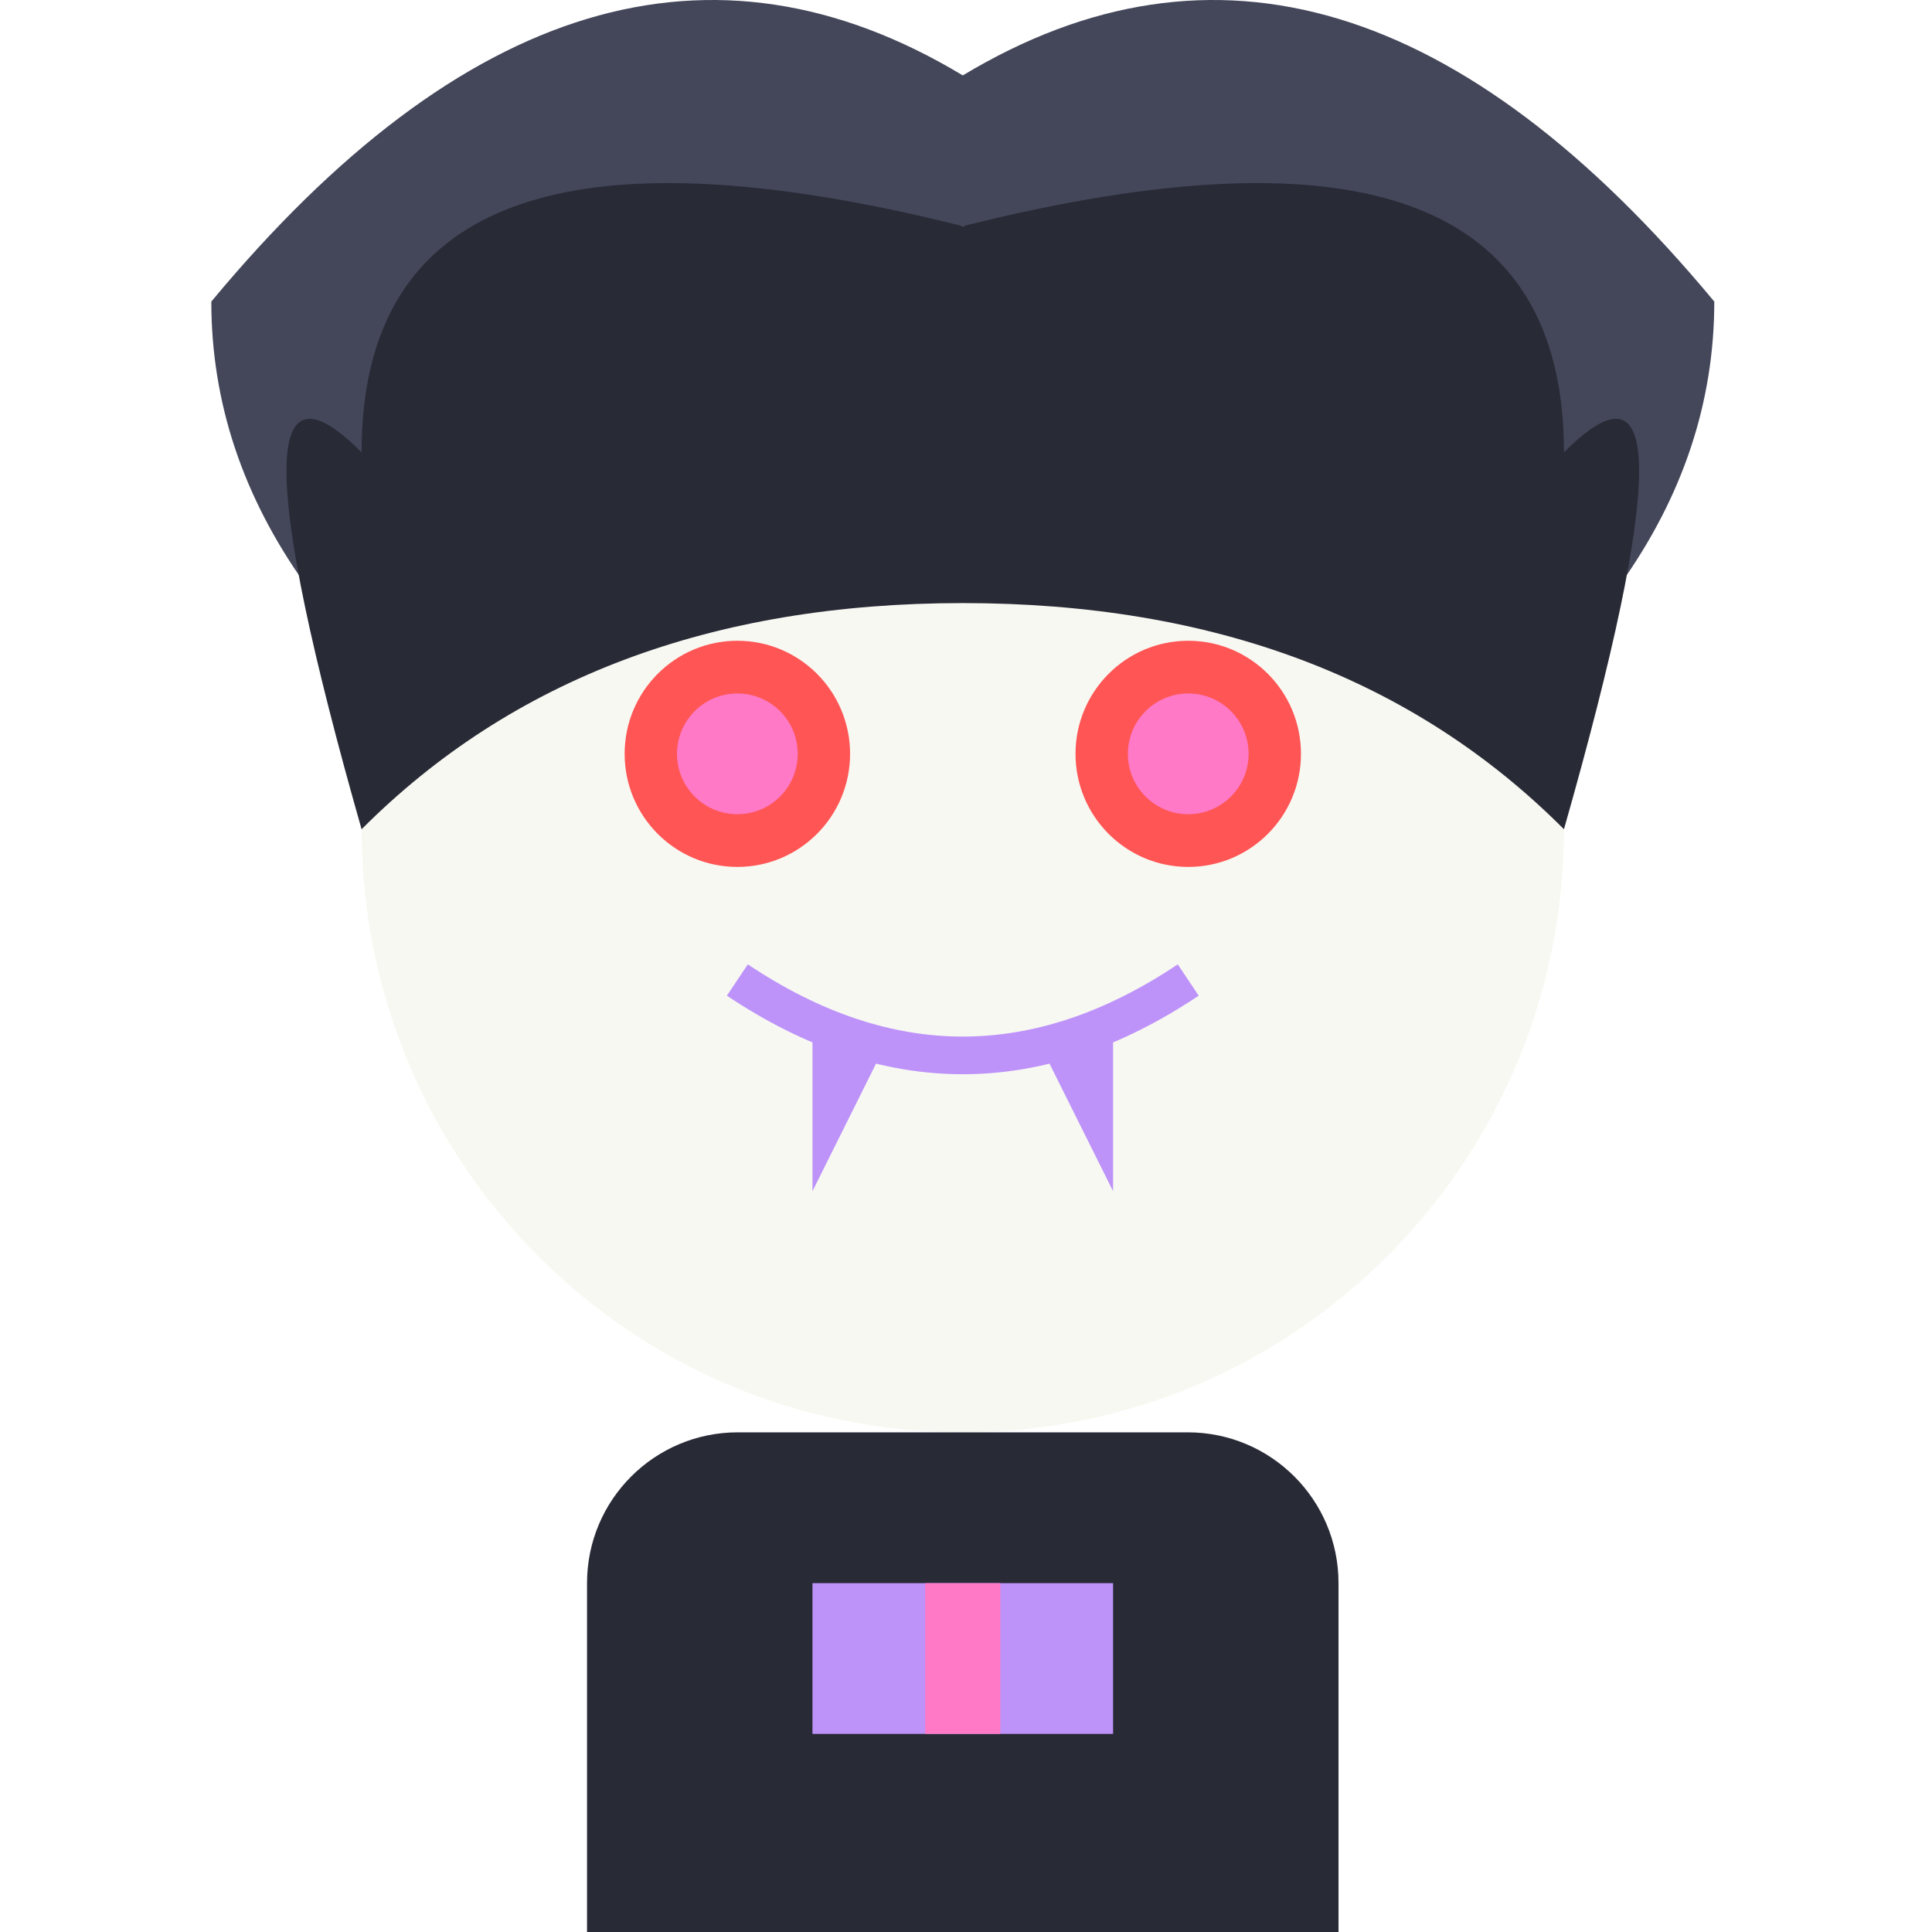
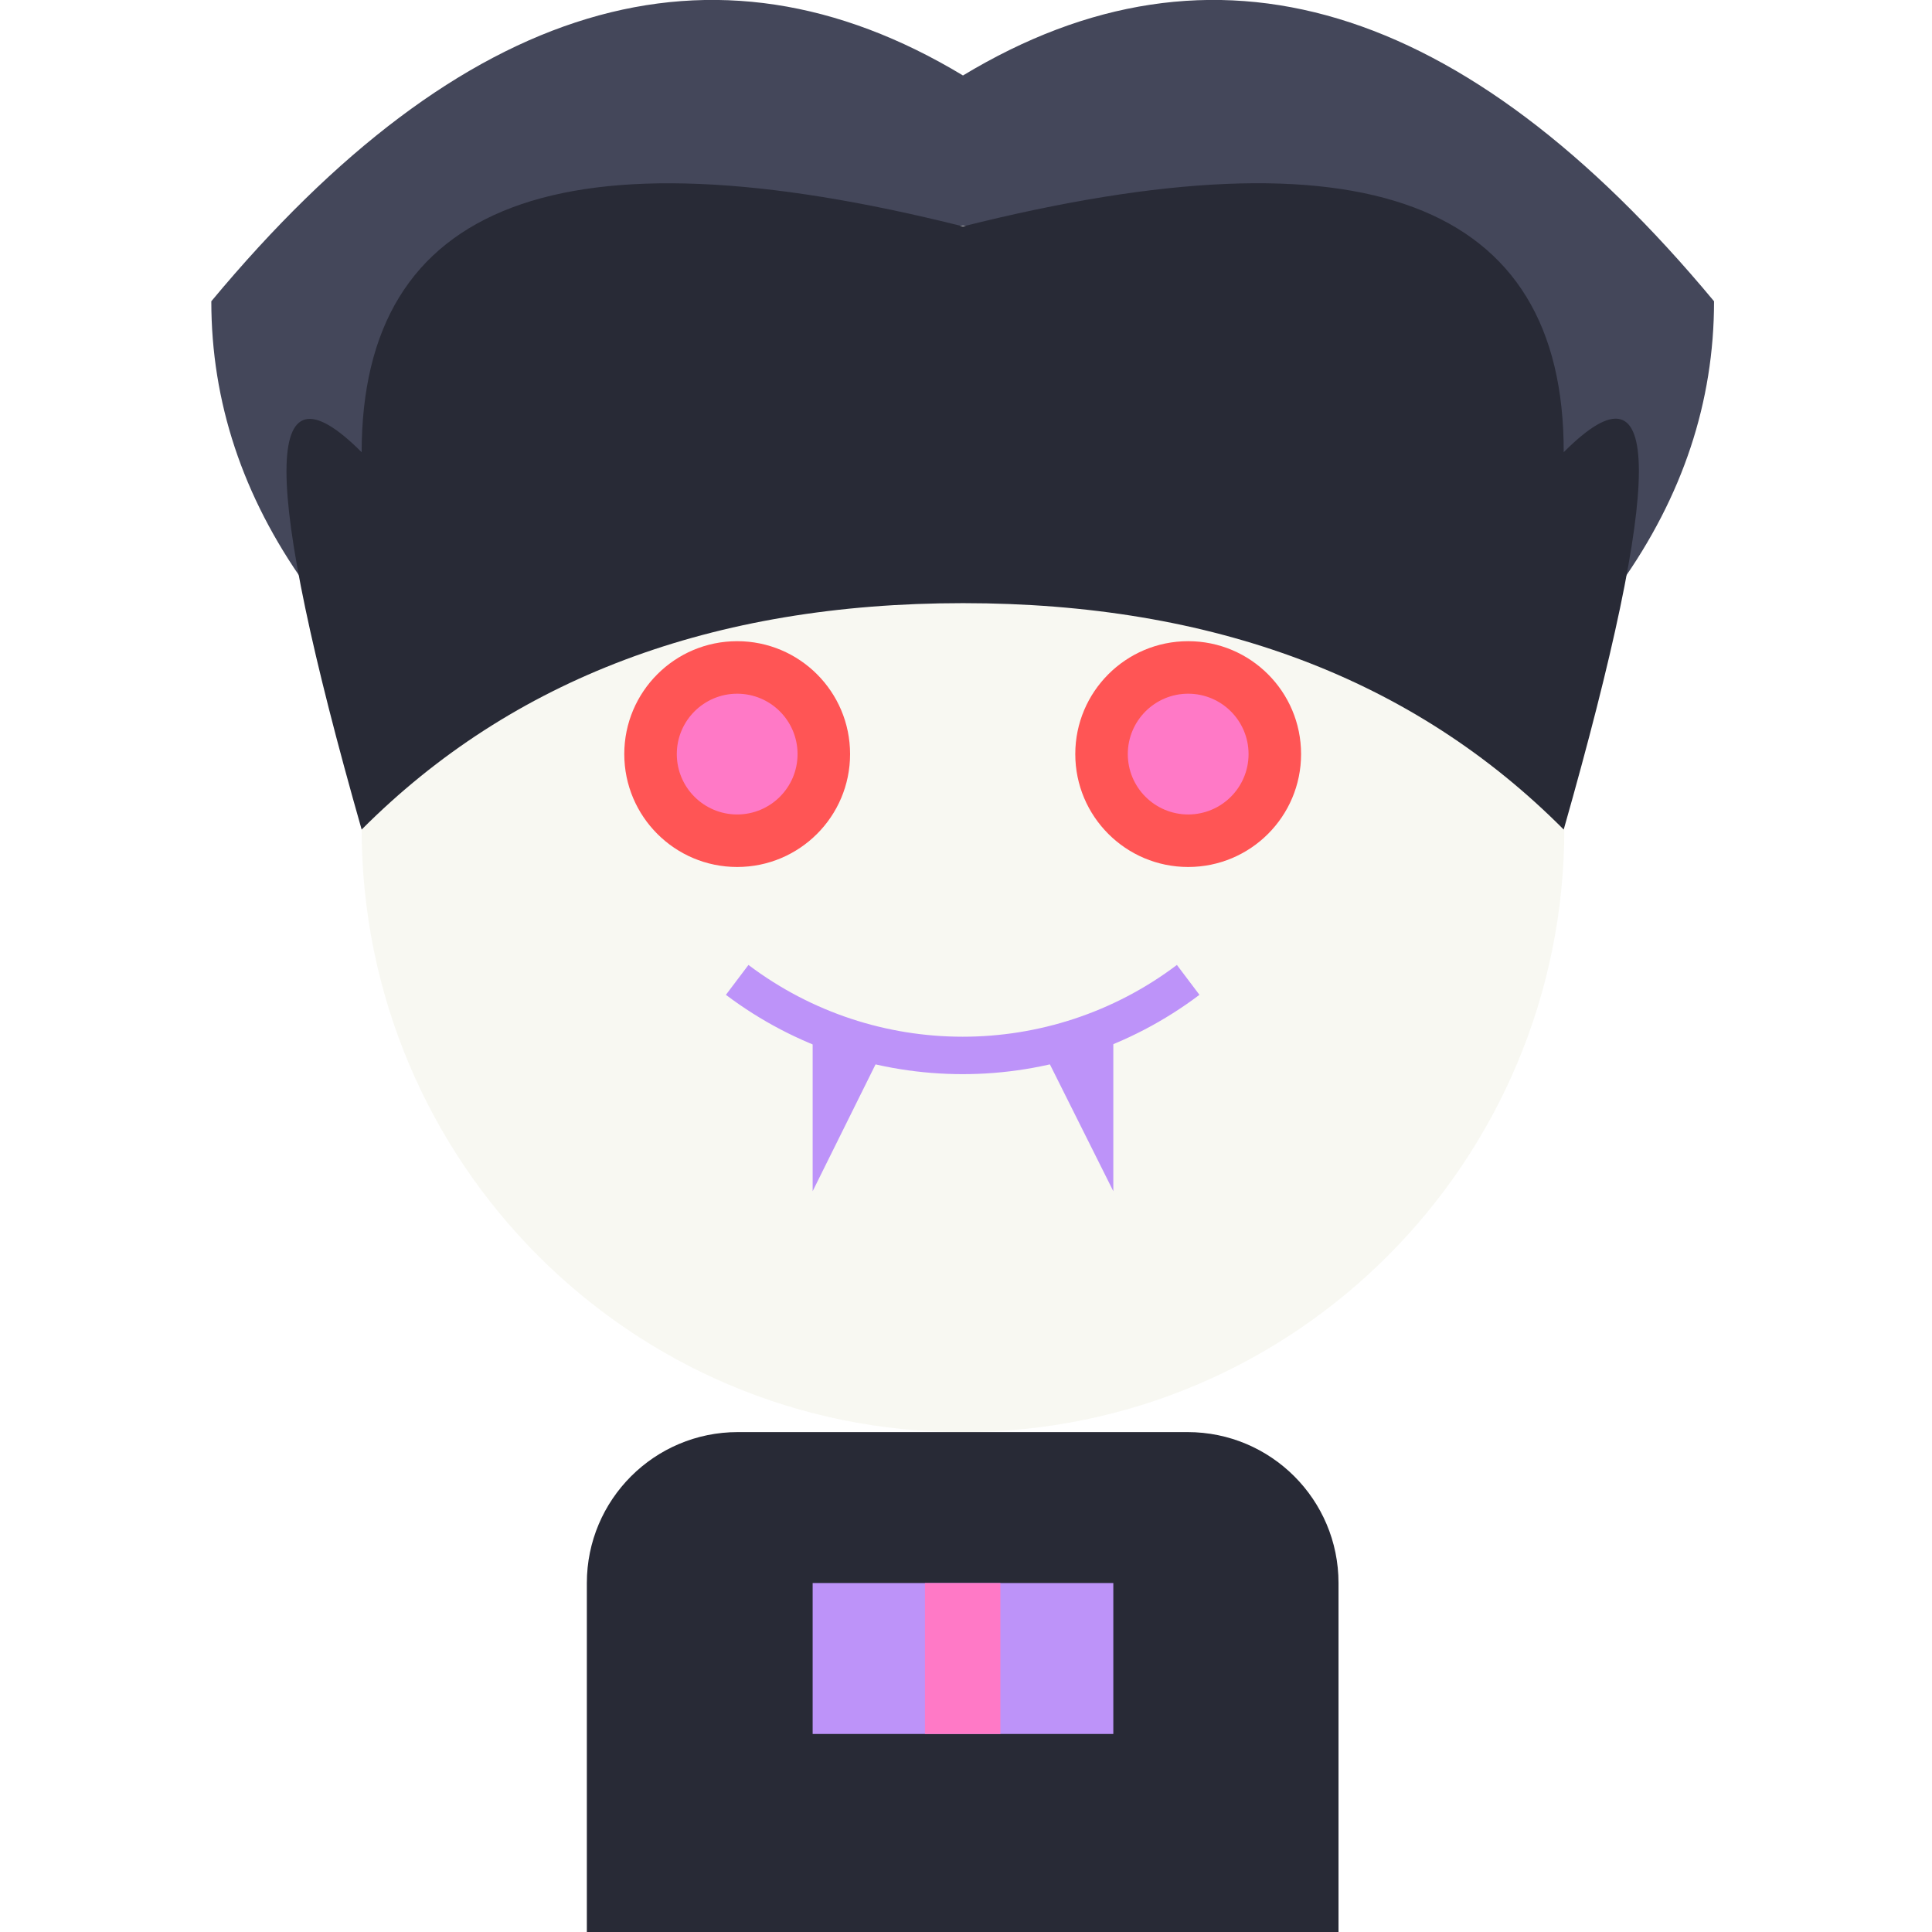
- <svg xmlns="http://www.w3.org/2000/svg" width="16" height="16" viewBox="0 0 16 16" fill="none">
-   <g id="Page-1" stroke="none" stroke-width="1" fill="none">
-     <g id="dracula-character" transform="scale(0.5) translate(3.5, 0)">
-       <path d="M12.447,1.249 C8.298,-1.249 4.149,-8.8817842e-16 0,4.995 C0,8.324 2.074,11.238 6.223,13.735 L12.447,7.492 L18.67,13.735 C22.819,11.238 24.894,8.324 24.894,4.995 C20.745,-8.8817842e-16 16.596,-1.249 12.447,1.249 Z" id="Path" fill="#44475A" fill-rule="nonzero" />
-       <ellipse id="Oval" fill="#F8F8F2" fill-rule="nonzero" cx="12.447" cy="13.735" rx="9.957" ry="9.989" />
-       <path d="M2.489,7.492 C2.489,3.33 5.809,2.081 12.447,3.746 C19.085,2.081 22.404,3.33 22.404,7.492 C24.064,5.827 24.064,7.908 22.404,13.735 C19.915,11.238 16.596,9.989 12.447,9.989 C8.298,9.989 4.979,11.238 2.489,13.735 C0.83,7.908 0.83,5.827 2.489,7.492 Z" id="Path" fill="#282A36" fill-rule="nonzero" />
-       <ellipse id="Oval" fill="#FF5555" fill-rule="nonzero" cx="8.713" cy="12.486" rx="1.867" ry="1.873" />
-       <ellipse id="Oval" fill="#FF5555" fill-rule="nonzero" cx="16.181" cy="12.486" rx="1.867" ry="1.873" />
-       <circle id="Oval" fill="#FF79C6" fill-rule="nonzero" cx="8.713" cy="12.486" r="1" />
-       <circle id="Oval" fill="#FF79C6" fill-rule="nonzero" cx="16.181" cy="12.486" r="1" />
-       <polygon id="Path" fill="#BD93F9" fill-rule="nonzero" transform="translate(10.57979, 18.48108) scale(-1, 1) rotate(-180) translate(-10.57979, -18.48108) " points="9.957 17.232 9.957 19.73 11.202 19.73" />
-       <polygon id="Path" fill="#BD93F9" fill-rule="nonzero" transform="translate(14.31383, 18.48108) scale(-1, 1) rotate(-180) translate(-14.31383, -18.48108) " points="14.936 17.232 14.936 19.73 13.691 19.73" />
-       <path d="M8.713,16.232 C11.202,17.897 13.691,17.897 16.181,16.232" id="Path" stroke="#BD93F9" stroke-width="0.624" />
-       <rect id="Rectangle" fill="#282A36" fill-rule="nonzero" x="6.223" y="23.724" width="12.447" height="18.73" rx="2.497" />
-       <polygon id="Path" fill="#BD93F9" fill-rule="nonzero" points="9.957 26.222 14.936 26.222 14.936 28.719 9.957 28.719" />
-       <rect id="Rectangle" fill="#FF79C6" fill-rule="nonzero" x="11.824" y="26.222" width="1.245" height="2.497" />
-     </g>
+ <svg xmlns="http://www.w3.org/2000/svg" width="16" height="16" fill="none" viewBox="0 0 16 16">
+   <g transform="translate(1.75)scale(.5)">
+     <path fill="#44475A" d="M12.45 1.25Q6.23-2.5 0 4.99q0 5 6.22 8.75l6.23-6.25 6.22 6.25q6.22-3.75 6.22-8.75-6.23-7.49-12.44-3.74" />
+     <ellipse cx="12.45" cy="13.73" fill="#F8F8F2" rx="9.96" ry="9.99" />
+     <path fill="#282A36" d="M2.49 7.5q0-6.25 9.96-3.75 9.96-2.5 9.95 3.74 2.49-2.5 0 6.25-3.73-3.75-9.95-3.75t-9.96 3.75Q0 5 2.49 7.49" />
+     <ellipse cx="8.71" cy="12.49" fill="#F55" rx="1.87" ry="1.87" />
+     <ellipse cx="16.18" cy="12.49" fill="#F55" rx="1.87" ry="1.87" />
+     <circle cx="8.71" cy="12.49" r="1" fill="#FF79C6" />
+     <circle cx="16.18" cy="12.49" r="1" fill="#FF79C6" />
+     <path fill="#BD93F9" d="M9.96 19.73v-2.5h1.24zM14.94 19.73v-2.5h-1.25z" />
+     <path stroke="#BD93F9" stroke-width=".62" d="M8.71 16.23a6.2 6.2 0 0 0 7.47 0" />
+     <rect width="12.45" height="18.73" x="6.22" y="23.72" fill="#282A36" rx="2.5" />
+     <path fill="#BD93F9" d="M9.96 26.22h4.98v2.5H9.96z" />
+     <path fill="#FF79C6" d="M11.82 26.22h1.25v2.5h-1.25z" />
  </g>
</svg>
